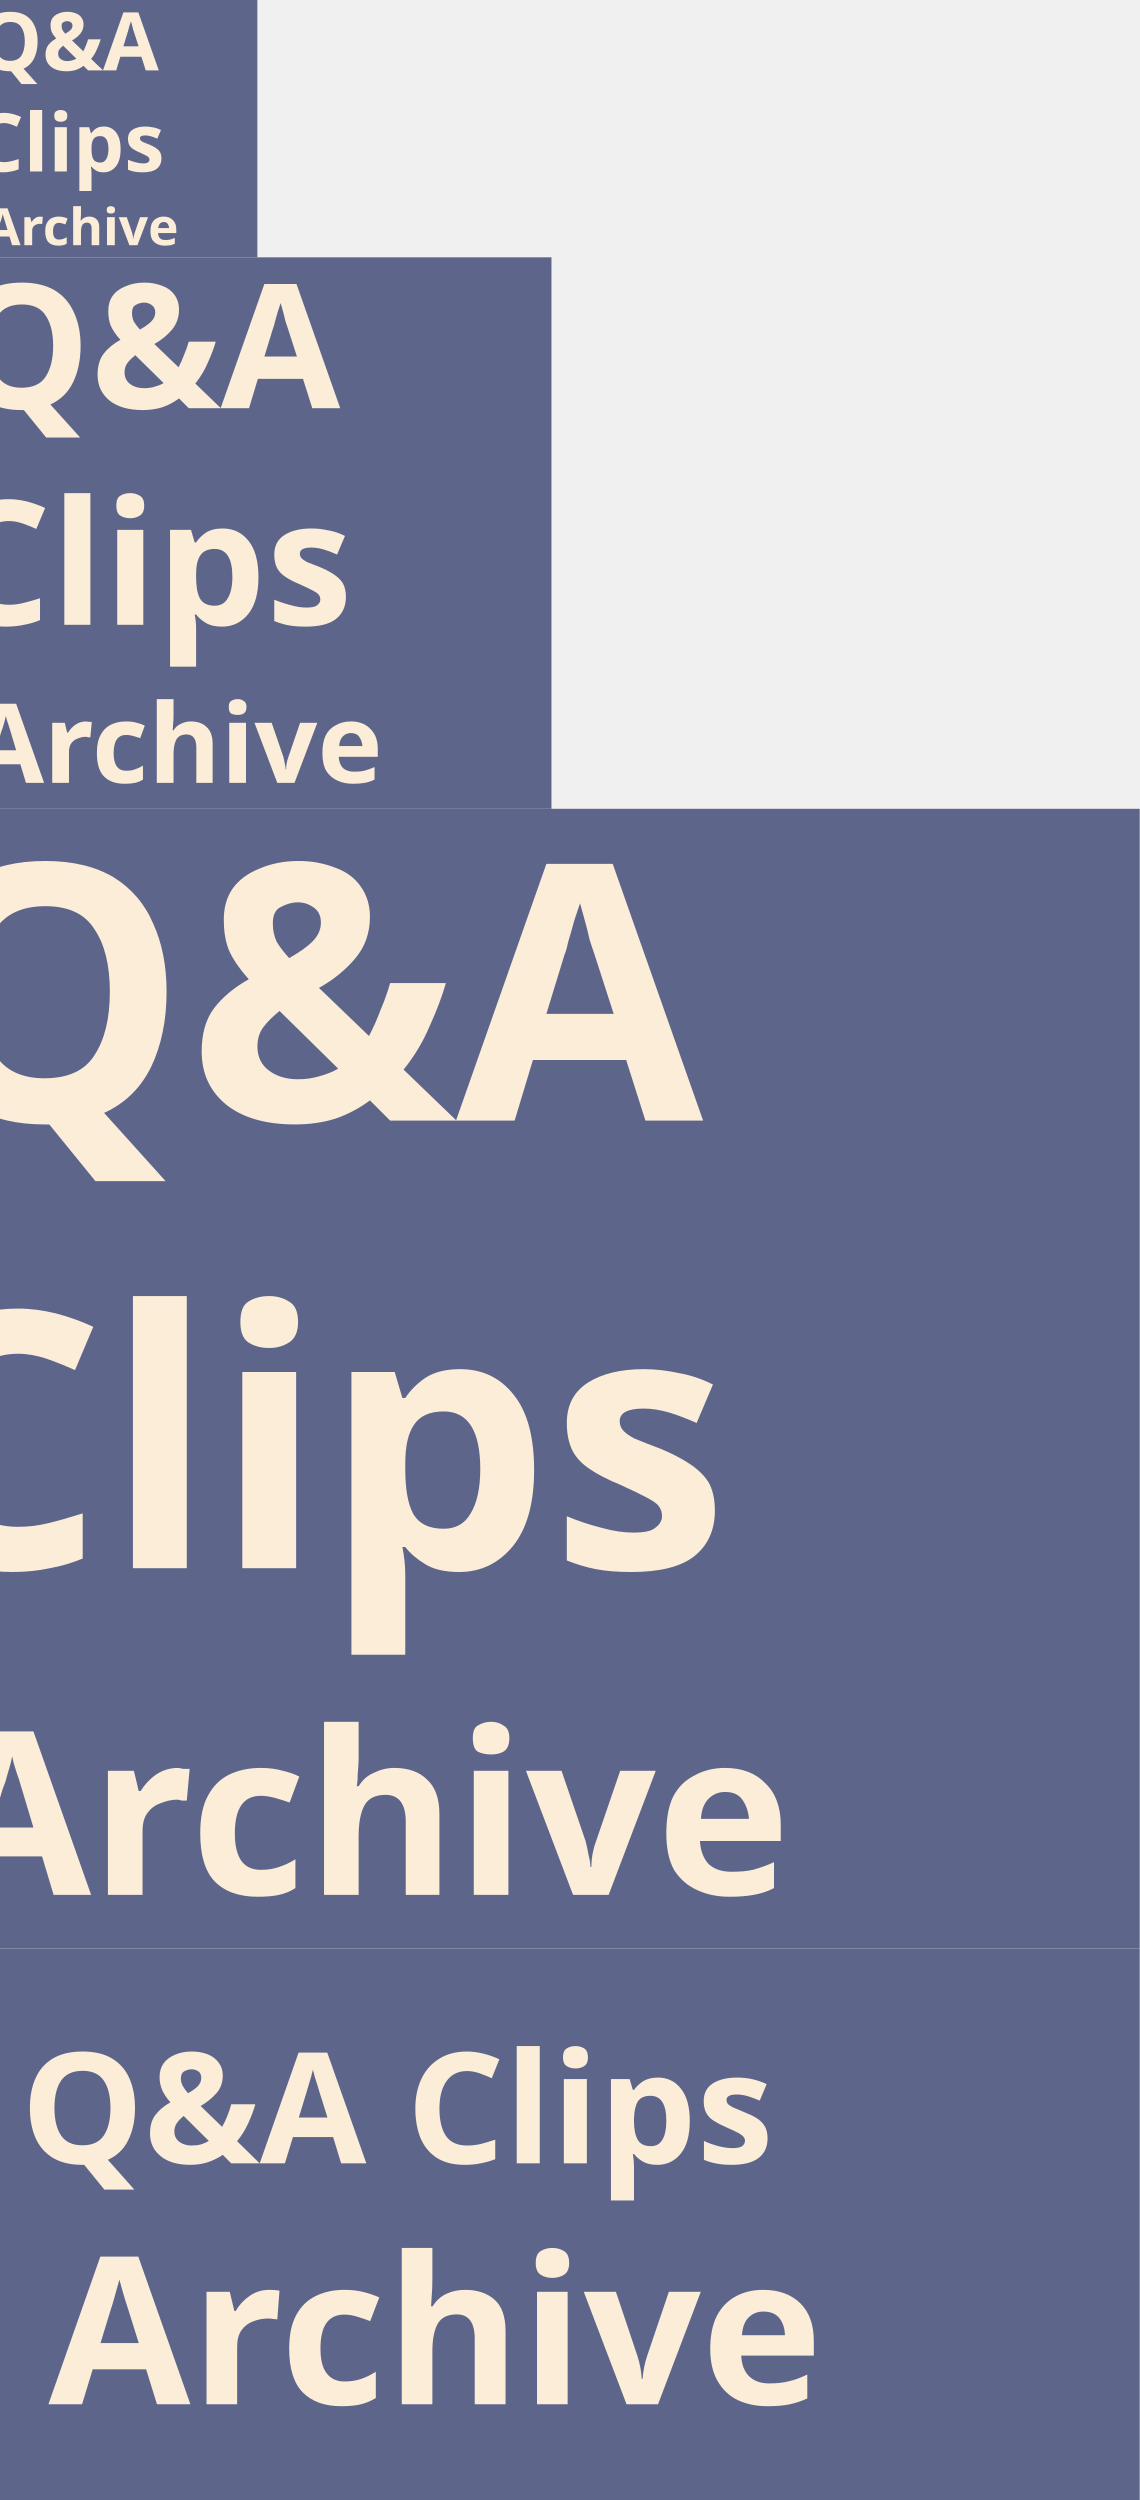
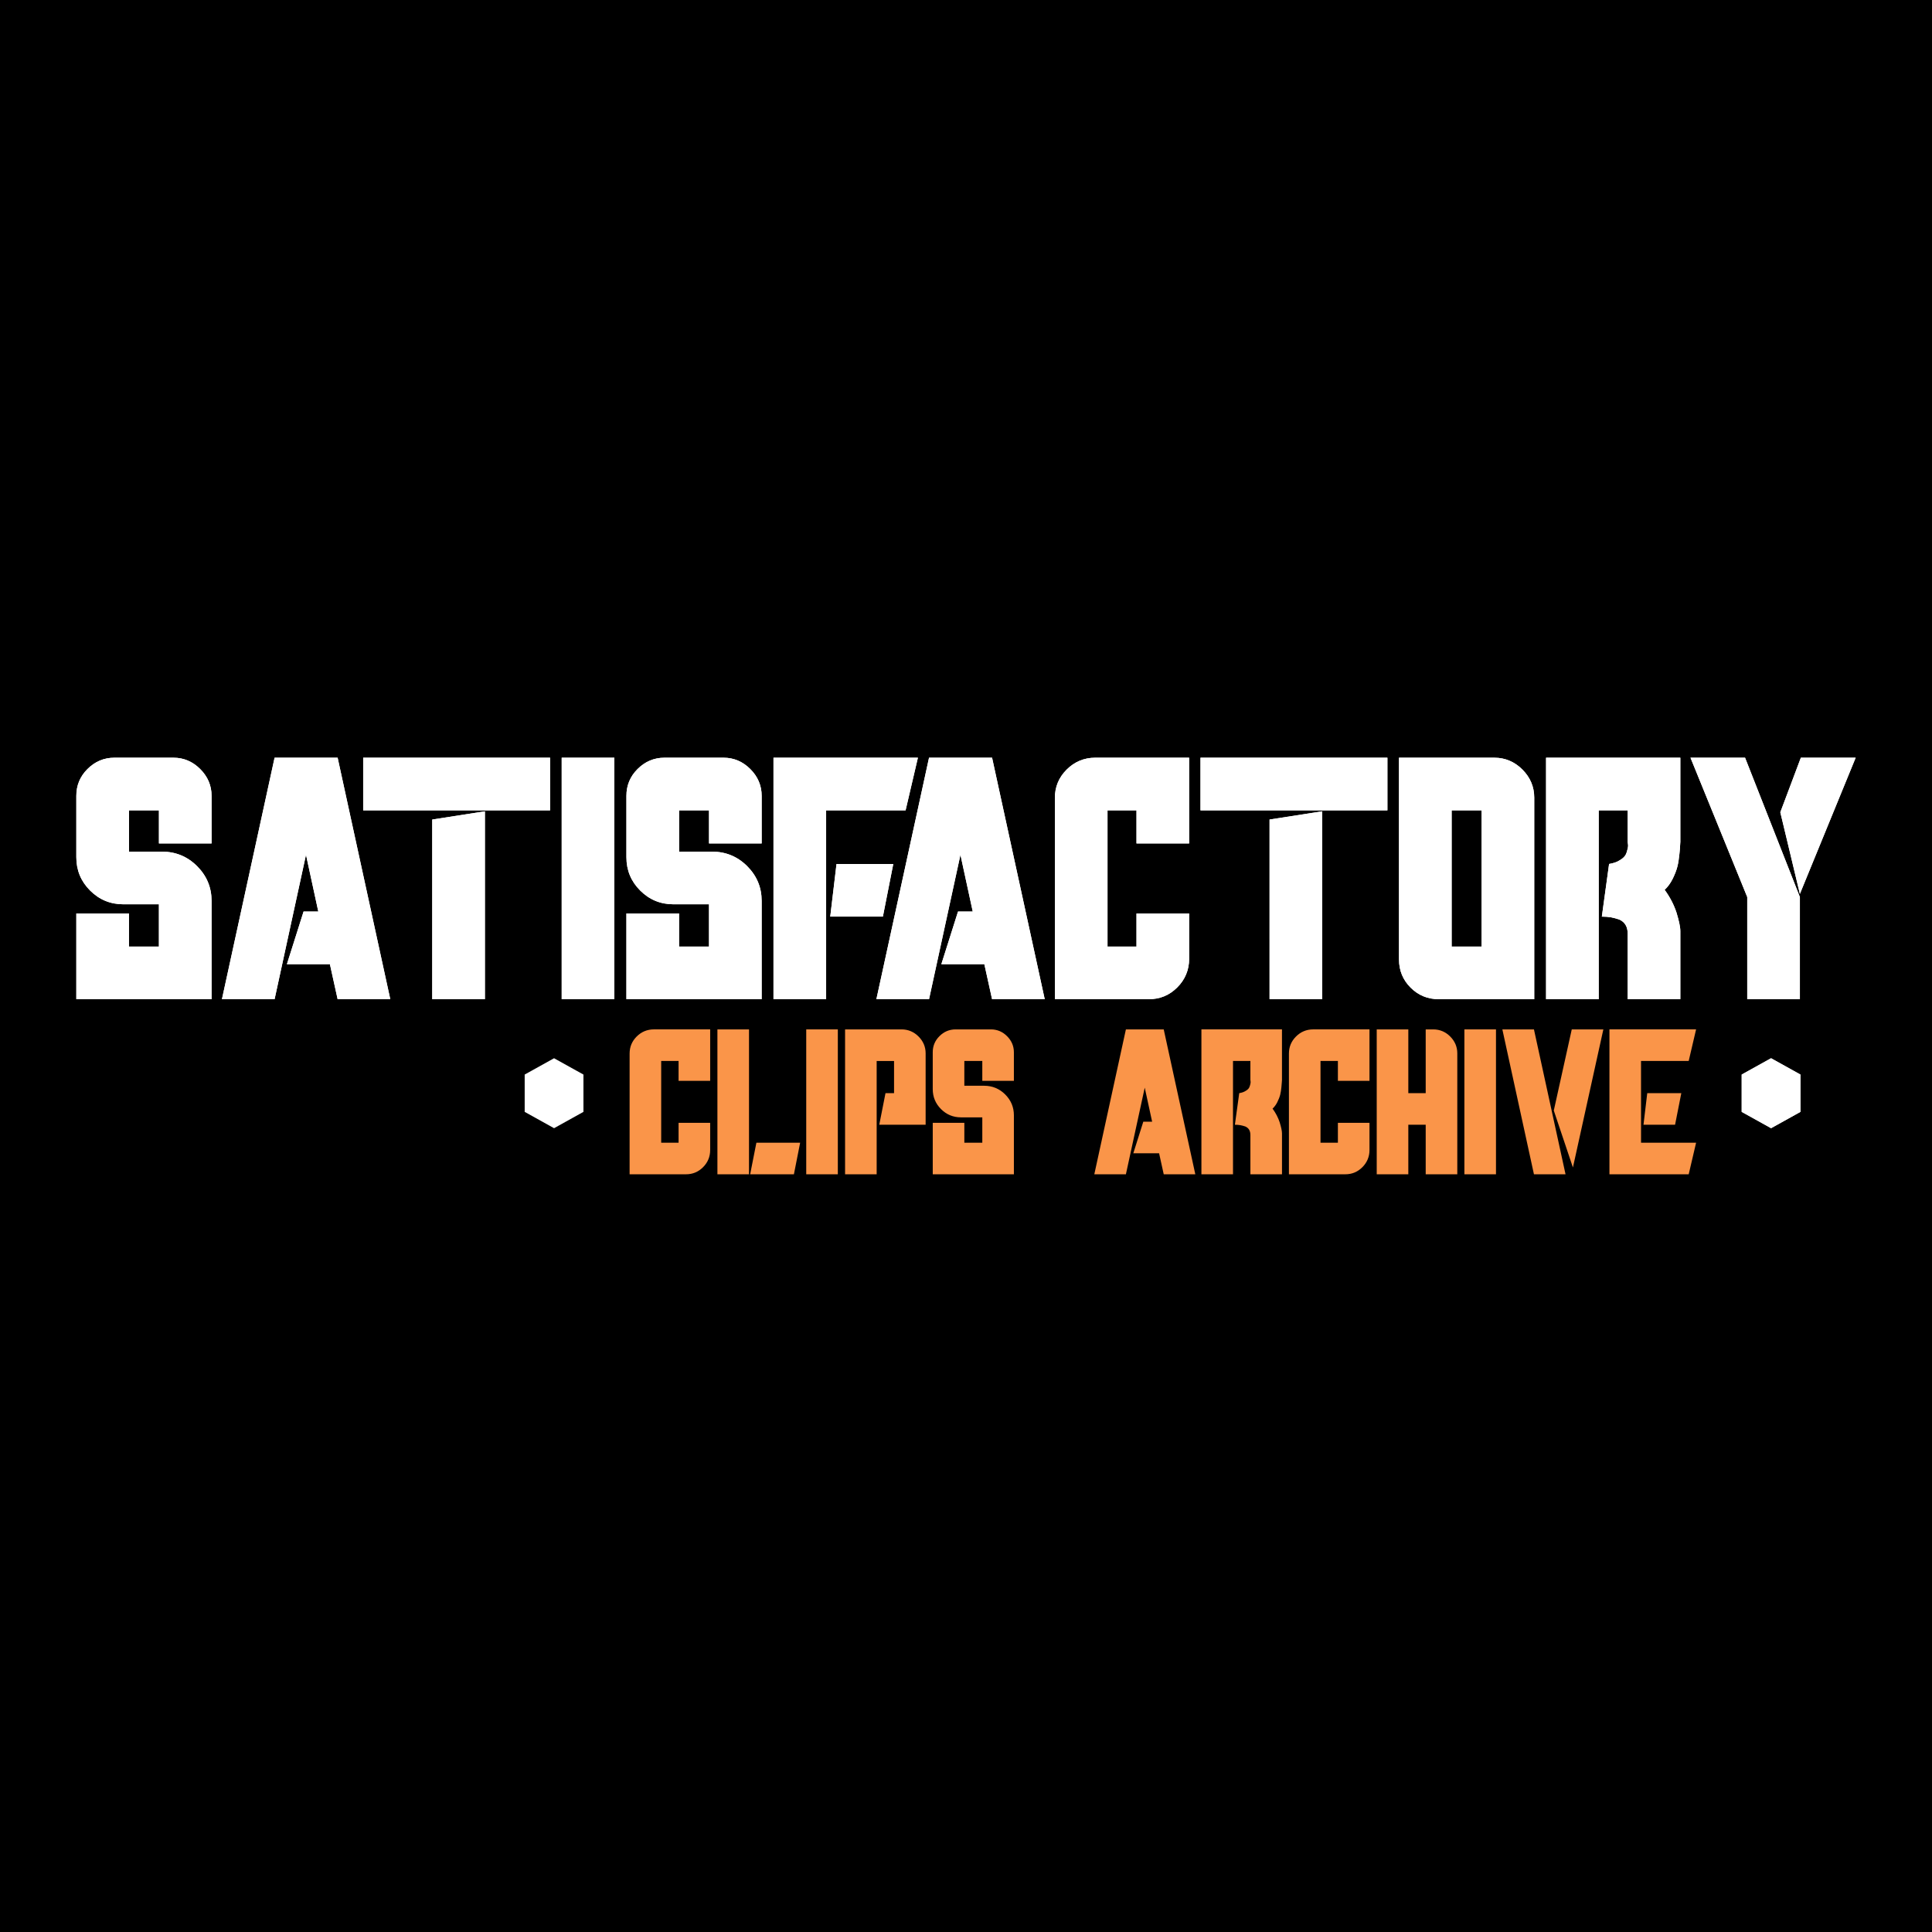
- <svg xmlns="http://www.w3.org/2000/svg" xmlns:xlink="http://www.w3.org/1999/xlink" width="310" height="680" viewBox="0 0 82.021 179.917" version="1.1" id="svg8">
+ <svg xmlns="http://www.w3.org/2000/svg" xmlns:xlink="http://www.w3.org/1999/xlink" width="800" height="800" viewBox="0 0 211.667 211.667" version="1.1" id="svg5">
  <defs id="defs2">
-     <rect x="0" y="0" width="211.667" height="211.667" id="rect856" />
-     <symbol id="g893">
-       <rect style="fill:#5d658b;fill-opacity:1;stroke-width:0.529;stroke-linecap:round;paint-order:markers stroke fill" id="rect846" width="18.521" height="18.521" x="0" y="0" />
-       <text xml:space="preserve" style="font-size:3.704px;line-height:1.25;font-family:Orbitron;-inkscape-font-specification:Orbitron;letter-spacing:0px;word-spacing:0px;fill:#fbedd8;fill-opacity:1;stroke-width:0.265" x="9.251" y="5.065" id="text882">
-         <tspan id="tspan880" x="9.251" y="5.065" style="font-style:normal;font-variant:normal;font-weight:900;font-stretch:normal;font-size:5.821px;font-family:Orbitron;-inkscape-font-specification:'Orbitron Heavy';text-align:center;text-anchor:middle;fill:#fbedd8;fill-opacity:1;stroke-width:0.265">Q&amp;A</tspan>
-         <tspan x="9.251" y="12.341" style="font-style:normal;font-variant:normal;font-weight:900;font-stretch:normal;font-size:5.821px;font-family:Orbitron;-inkscape-font-specification:'Orbitron Heavy';text-align:center;text-anchor:middle;fill:#fbedd8;fill-opacity:1;stroke-width:0.265" id="tspan884">Clips</tspan>
-         <tspan x="9.251" y="17.646" style="font-style:normal;font-variant:normal;font-weight:900;font-stretch:normal;font-size:3.704px;font-family:Orbitron;-inkscape-font-specification:'Orbitron Heavy';text-align:center;text-anchor:middle;fill:#fbedd8;fill-opacity:1;stroke-width:0.265" id="tspan886">Archive</tspan>
-       </text>
+     <symbol id="symbol26606">
+       <path d="M 18.998,83.013 H 12.542 c -1.164,0 -2.143,0.423 -2.963,1.244 -0.82,0.82 -1.217,1.799 -1.217,2.937 v 6.72 c 0,1.429 0.503,2.646 1.508,3.651 1.005,1.005 2.222,1.508 3.651,1.508 h 3.889 v 4.63 h -3.281 v -3.625 H 8.362 v 9.393 H 23.179 V 98.729 98.703 c 0,-1.482 -0.529,-2.752 -1.587,-3.81 -1.058,-1.058 -2.355,-1.587 -3.836,-1.587 h -3.625 v -4.524 h 3.281 v 3.625 h 5.768 V 87.193 c 0,-1.138 -0.423,-2.117 -1.244,-2.937 -0.82,-0.82 -1.799,-1.244 -2.937,-1.244 z" style="font-size:26.458px;-inkscape-font-specification:Satisfontory;fill:#ffffff;stroke-width:4.233;stroke-linejoin:bevel;paint-order:stroke markers fill" id="path25333" />
+     </symbol>
+     <symbol id="symbol30477">
+       <path d="m 42.758,109.471 -5.768,-26.458 H 35.852 31.222 30.084 l -5.768,26.458 h 5.768 l 3.44,-15.822 1.349,6.218 h -1.614 l -1.826,5.768 h 4.71 l 0.847,3.836 z" style="font-size:26.458px;-inkscape-font-specification:Satisfontory;fill:#ffffff;stroke-width:4.233;stroke-linejoin:bevel;paint-order:stroke markers fill" id="path25335" />
+     </symbol>
+     <symbol id="symbol30633">
+       <path d="M 47.357,109.471 H 53.124 V 88.887 l -5.768,0.9 z M 39.79,88.781 H 60.268 V 83.013 H 39.79 Z" style="font-size:26.458px;-inkscape-font-specification:Satisfontory;fill:#ffffff;stroke-width:4.233;stroke-linejoin:bevel;paint-order:stroke markers fill" id="path25337" />
+     </symbol>
+     <symbol id="symbol30831">
+       <path d="m 88.33,128.654 h 3.461 v -15.875 h -3.461 z" style="font-size:26.458px;fill:#fa9549;stroke-width:4.233" id="path26270" />
+     </symbol>
+     <symbol id="symbol31043">
+       <path d="m 77.805,118.414 v -5.636 h -6.175 c -0.73,0 -1.365,0.27 -1.873,0.778 -0.524,0.524 -0.778,1.143 -0.778,1.873 v 13.224 h 6.175 c 0.73,0 1.349,-0.254 1.873,-0.778 0.508,-0.508 0.778,-1.143 0.778,-1.873 v -2.985 h -3.461 v 2.175 h -1.905 v -8.954 h 1.905 v 2.175 z" style="font-size:26.458px;fill:#fa9549;stroke-width:4.233" id="path26266" />
+     </symbol>
+     <symbol id="symbol31283">
+       <path d="m 63.921,117.727 v 4.088 l -3.219,1.788 -3.219,-1.788 v -4.088 l 3.219,-1.788 z" style="font-size:26.458px;-inkscape-font-specification:Satisfontory;fill:#ffffff;stroke-width:4.233;stroke-linejoin:bevel;paint-order:stroke markers fill" id="path26264" />
    </symbol>
  </defs>
  <g id="layer1">
-     <circle style="fill:#5d658b;fill-opacity:1;stroke:none;stroke-width:1.058;stroke-linecap:round;paint-order:markers stroke fill" id="path852" cx="216.58" cy="104.699" r="105.833" />
-     <text xml:space="preserve" style="font-size:32.507px;line-height:1;font-family:Orbitron;-inkscape-font-specification:Orbitron;letter-spacing:0px;word-spacing:0px;fill:#fbedd8;fill-opacity:1;stroke:none;stroke-width:0.529;stroke-miterlimit:4;stroke-dasharray:none;stroke-opacity:1" x="214.13" y="84.566" id="text844">
-       <tspan id="tspan842" x="214.13" y="84.566" style="font-style:normal;font-variant:normal;font-weight:900;font-stretch:normal;font-size:52.011px;font-family:Orbitron;-inkscape-font-specification:'Orbitron Heavy';text-align:center;text-anchor:middle;fill:#fbedd8;fill-opacity:1;stroke:none;stroke-width:0.529;stroke-miterlimit:4;stroke-dasharray:none;stroke-opacity:1">Q&amp;A</tspan>
-       <tspan x="214.13" y="136.578" style="font-style:normal;font-variant:normal;font-weight:900;font-stretch:normal;font-size:52.011px;font-family:Orbitron;-inkscape-font-specification:'Orbitron Heavy';text-align:center;text-anchor:middle;fill:#fbedd8;fill-opacity:1;stroke:none;stroke-width:0.529;stroke-miterlimit:4;stroke-dasharray:none;stroke-opacity:1" id="tspan846">Clips</tspan>
-       <tspan x="214.13" y="172.864" style="font-style:normal;font-variant:normal;font-weight:900;font-stretch:normal;font-family:Orbitron;-inkscape-font-specification:'Orbitron Heavy';text-align:center;text-anchor:middle;fill:#fbedd8;fill-opacity:1;stroke:none;stroke-width:0.529;stroke-miterlimit:4;stroke-dasharray:none;stroke-opacity:1" id="tspan848">Archive</tspan>
-     </text>
-     <text xml:space="preserve" style="font-size:10.583px;line-height:1.25;font-family:Orbitron;-inkscape-font-specification:Orbitron;letter-spacing:0px;word-spacing:0px;stroke-width:0.265" x="4.762" y="6.35" id="text874">
-       <tspan id="tspan872" x="4.762" y="6.35" style="stroke-width:0.265" />
-     </text>
-     <use xlink:href="#g893" id="use902">
-       </use>
-     <use xlink:href="#g893" id="use924" x="0" y="0" width="100%" height="100%" transform="matrix(2.142857,0,0,2.142857,0,18.52083)" style="stroke-width:0.467">
-       </use>
-     <use xlink:href="#g893" id="use952" x="0" y="0" width="100%" height="100%" transform="matrix(4.428571,0,0,4.428571,0,58.20833)" style="stroke-width:0.226">
-       </use>
-     <g id="g978">
-       <rect style="fill:#5d658b;fill-opacity:1;stroke-width:0.529;stroke-linecap:round;paint-order:markers stroke fill" id="rect966" width="82.021" height="39.688" x="0" y="140.229" />
-       <text xml:space="preserve" style="font-size:10.583px;line-height:1.25;font-family:Orbitron;-inkscape-font-specification:Orbitron;letter-spacing:0px;word-spacing:0px;fill:#fbedd8;fill-opacity:1;stroke-width:0.265" x="40.973" y="155.687" id="text970">
-         <tspan id="tspan968" x="40.973" y="155.687" style="font-style:normal;font-variant:normal;font-weight:900;font-stretch:normal;font-size:11.113px;font-family:Orbitron;-inkscape-font-specification:'Orbitron Heavy';text-align:center;text-anchor:middle;fill:#fbedd8;fill-opacity:1;stroke-width:0.265">Q&amp;A Clips</tspan>
-         <tspan x="40.973" y="173.027" style="font-style:normal;font-variant:normal;font-weight:900;font-stretch:normal;font-size:14.817px;font-family:Orbitron;-inkscape-font-specification:'Orbitron Heavy';text-align:center;text-anchor:middle;fill:#fbedd8;fill-opacity:1;stroke-width:0.265" id="tspan972">Archive</tspan>
-       </text>
+     <rect style="fill:#000000;fill-opacity:1;stroke-width:4.593;stroke-linejoin:bevel;paint-order:stroke markers fill" id="rect31802" width="211.667" height="211.667" x="-8.8817842e-16" y="-8.8817842e-16" />
+     <g id="text62523" style="font-size:10.583px;stroke-width:0.265" />
+     <path style="fill:#000000;fill-opacity:1;stroke:none;stroke-width:0.265px;stroke-linecap:butt;stroke-linejoin:miter;stroke-opacity:1" d="M 7.039,110.794 V 98.756 h 2.646 L 7.039,96.11 V 84.336 l 2.646,-2.646 H 204.628 l -6.112,16.589 V 129.977 H 54.715 v -19.182 z" id="path47485" />
+     <g aria-label="Satisfactory  " id="text1023" style="font-size:26.458px;stroke-width:4.233">
+       <path d="m 18.998,83.013 h -6.456 c -1.164,0 -2.143,0.423 -2.963,1.244 -0.82,0.82 -1.217,1.799 -1.217,2.937 v 6.72 c 0,1.429 0.503,2.646 1.508,3.651 1.005,1.005 2.222,1.508 3.651,1.508 h 3.889 v 4.63 h -3.281 v -3.625 H 8.362 v 9.393 H 23.179 v -10.742 -0.026 c 0,-1.482 -0.529,-2.752 -1.587,-3.81 -1.058,-1.058 -2.355,-1.587 -3.836,-1.587 h -3.625 v -4.524 h 3.281 v 3.625 h 5.768 v -5.212 c 0,-1.138 -0.423,-2.117 -1.244,-2.937 -0.82,-0.82 -1.799,-1.244 -2.937,-1.244 z" style="-inkscape-font-specification:Satisfontory;fill:#ffffff;stroke-linejoin:bevel;paint-order:stroke markers fill" id="path26345" />
+       <path d="m 42.758,109.471 -5.768,-26.458 h -1.138 -4.63 -1.138 l -5.768,26.458 h 5.768 l 3.44,-15.822 1.349,6.218 h -1.614 l -1.826,5.768 h 4.71 l 0.847,3.836 z" style="-inkscape-font-specification:Satisfontory;fill:#ffffff;stroke-linejoin:bevel;paint-order:stroke markers fill" id="path26347" />
+       <path d="m 47.357,109.471 h 5.768 V 88.887 l -5.768,0.9 z M 39.79,88.781 H 60.268 V 83.013 H 39.79 Z" style="-inkscape-font-specification:Satisfontory;fill:#ffffff;stroke-linejoin:bevel;paint-order:stroke markers fill" id="path26349" />
+       <path d="m 61.538,109.471 h 5.768 v -26.458 h -5.768 z" style="-inkscape-font-specification:Satisfontory;fill:#ffffff;stroke-linejoin:bevel;paint-order:stroke markers fill" id="path26351" />
+       <path d="m 79.265,83.013 h -6.456 c -1.164,0 -2.143,0.423 -2.963,1.244 -0.82,0.82 -1.217,1.799 -1.217,2.937 v 6.72 c 0,1.429 0.503,2.646 1.508,3.651 1.005,1.005 2.222,1.508 3.651,1.508 h 3.889 v 4.63 h -3.281 v -3.625 h -5.768 v 9.393 h 14.817 v -10.742 -0.026 c 0,-1.482 -0.529,-2.752 -1.587,-3.81 -1.058,-1.058 -2.355,-1.587 -3.836,-1.587 h -3.625 v -4.524 h 3.281 v 3.625 h 5.768 v -5.212 c 0,-1.138 -0.423,-2.117 -1.244,-2.937 -0.82,-0.82 -1.799,-1.244 -2.937,-1.244 z" style="-inkscape-font-specification:Satisfontory;fill:#ffffff;stroke-linejoin:bevel;paint-order:stroke markers fill" id="path26353" />
+       <path d="m 90.51,83.013 h -3.387 -2.381 v 26.458 h 5.768 V 88.781 h 8.705 l 1.349,-5.768 z m 0.45,17.41 h 5.768 l 1.138,-5.768 h -6.218 z" style="-inkscape-font-specification:Satisfontory;fill:#ffffff;stroke-linejoin:bevel;paint-order:stroke markers fill" id="path26355" />
+       <path d="m 114.458,109.471 -5.768,-26.458 h -1.138 -4.63 -1.138 l -5.768,26.458 h 5.768 l 3.44,-15.822 1.349,6.218 h -1.614 l -1.826,5.768 h 4.71 l 0.847,3.836 z" style="-inkscape-font-specification:Satisfontory;fill:#ffffff;stroke-linejoin:bevel;paint-order:stroke markers fill" id="path26357" />
+       <path d="M 130.28,92.406 V 83.013 h -10.292 c -1.217,0 -2.275,0.45 -3.122,1.296 -0.873,0.873 -1.296,1.905 -1.296,3.122 v 22.04 h 10.292 c 1.217,0 2.249,-0.423 3.122,-1.296 0.847,-0.847 1.296,-1.905 1.296,-3.122 v -4.974 h -5.768 v 3.625 h -3.175 V 88.781 h 3.175 v 3.625 z" style="-inkscape-font-specification:Satisfontory;fill:#ffffff;stroke-linejoin:bevel;paint-order:stroke markers fill" id="path26359" />
+       <path d="m 139.091,109.471 h 5.768 V 88.887 l -5.768,0.9 z m -7.567,-20.69 h 20.479 V 83.013 h -20.479 z" style="-inkscape-font-specification:Satisfontory;fill:#ffffff;stroke-linejoin:bevel;paint-order:stroke markers fill" id="path26361" />
+       <path d="m 163.723,83.013 h -10.451 v 22.093 c 0,1.217 0.423,2.249 1.27,3.096 0.847,0.847 1.879,1.27 3.096,1.27 h 10.451 V 87.379 c 0,-1.191 -0.45,-2.222 -1.296,-3.069 -0.847,-0.847 -1.879,-1.296 -3.069,-1.296 z m -4.683,20.69 V 88.781 h 3.281 v 14.922 z" style="-inkscape-font-specification:Satisfontory;fill:#ffffff;stroke-linejoin:bevel;paint-order:stroke markers fill" id="path26363" />
+       <path d="m 182.376,97.486 c 0.344,-0.318 0.635,-0.714 0.873,-1.191 0.238,-0.476 0.423,-0.952 0.529,-1.376 0.106,-0.423 0.159,-0.847 0.212,-1.323 0.053,-0.476 0.079,-0.794 0.079,-0.952 0,-0.159 0.026,-0.291 0.026,-0.397 V 83.013 H 169.385 v 26.458 h 5.768 V 88.781 h 3.175 v 3.466 l 0.026,0.212 c 0.026,0.132 0.026,0.291 -0.026,0.503 -0.053,0.212 -0.106,0.45 -0.212,0.661 -0.106,0.212 -0.318,0.423 -0.635,0.609 -0.318,0.212 -0.714,0.344 -1.191,0.423 l -0.794,5.768 c 0.37,0 0.714,0.026 1.005,0.079 0.291,0.053 0.582,0.132 0.9,0.238 0.291,0.132 0.529,0.318 0.688,0.582 0.159,0.265 0.238,0.582 0.238,0.979 v 7.17 h 5.768 v -6.72 -0.741 c 0,-0.476 -0.159,-1.164 -0.423,-2.037 -0.291,-0.873 -0.714,-1.693 -1.296,-2.487 z" style="-inkscape-font-specification:Satisfontory;fill:#ffffff;stroke-linejoin:bevel;paint-order:stroke markers fill" id="path26365" />
+       <path d="m 185.207,83.013 6.218,15.266 v 11.192 h 5.768 V 98.279 L 191.187,83.013 Z m 12.091,0 -2.249,5.98 2.143,8.943 6.112,-14.922 z" style="-inkscape-font-specification:Satisfontory;fill:#ffffff;stroke-linejoin:bevel;paint-order:stroke markers fill" id="path26367" />
    </g>
+     <path d="m 61.538,109.471 h 5.768 v -26.458 h -5.768 z" style="font-size:26.458px;-inkscape-font-specification:Satisfontory;fill:#ffffff;stroke-width:4.233;stroke-linejoin:bevel;paint-order:stroke markers fill" id="path25339" />
+     <use xlink:href="#symbol26606" id="use26621" x="0" y="0" width="100%" height="100%" transform="translate(60.26713)" />
+     <path d="m 90.51,83.013 h -3.387 -2.381 v 26.458 h 5.768 V 88.781 h 8.705 l 1.349,-5.768 z m 0.45,17.41 h 5.768 l 1.138,-5.768 h -6.218 z" style="font-size:26.458px;-inkscape-font-specification:Satisfontory;fill:#ffffff;stroke-width:4.233;stroke-linejoin:bevel;paint-order:stroke markers fill" id="path25343" />
+     <use xlink:href="#symbol30477" id="use30494" x="0" y="0" width="100%" height="100%" transform="translate(71.70044)" />
+     <path d="M 130.28,92.406 V 83.013 h -10.292 c -1.217,0 -2.275,0.45 -3.122,1.296 -0.873,0.873 -1.296,1.905 -1.296,3.122 v 22.04 h 10.292 c 1.217,0 2.249,-0.423 3.122,-1.296 0.847,-0.847 1.296,-1.905 1.296,-3.122 v -4.974 h -5.768 v 3.625 h -3.175 V 88.781 h 3.175 v 3.625 z" style="font-size:26.458px;-inkscape-font-specification:Satisfontory;fill:#ffffff;stroke-width:4.233;stroke-linejoin:bevel;paint-order:stroke markers fill" id="path25347" />
+     <use xlink:href="#symbol30633" id="use30652" x="0" y="0" width="100%" height="100%" transform="translate(91.73412)" />
+     <path d="m 163.723,83.013 h -10.451 v 22.093 c 0,1.217 0.423,2.249 1.27,3.096 0.847,0.847 1.879,1.27 3.096,1.27 h 10.451 V 87.379 c 0,-1.191 -0.45,-2.222 -1.296,-3.069 -0.847,-0.847 -1.879,-1.296 -3.069,-1.296 z m -4.683,20.69 V 88.781 h 3.281 v 14.922 z" style="font-size:26.458px;-inkscape-font-specification:Satisfontory;fill:#ffffff;stroke-width:4.233;stroke-linejoin:bevel;paint-order:stroke markers fill" id="path25351" />
+     <path d="m 182.376,97.486 c 0.344,-0.318 0.635,-0.714 0.873,-1.191 0.238,-0.476 0.423,-0.952 0.529,-1.376 0.106,-0.423 0.159,-0.847 0.212,-1.323 0.053,-0.476 0.079,-0.794 0.079,-0.952 0,-0.159 0.026,-0.291 0.026,-0.397 V 83.013 h -14.711 v 26.458 h 5.768 V 88.781 h 3.175 v 3.466 l 0.026,0.212 c 0.026,0.132 0.026,0.291 -0.026,0.503 -0.053,0.212 -0.106,0.45 -0.212,0.661 -0.106,0.212 -0.318,0.423 -0.635,0.609 -0.318,0.212 -0.714,0.344 -1.191,0.423 l -0.794,5.768 c 0.37,0 0.714,0.026 1.005,0.079 0.291,0.053 0.582,0.132 0.9,0.238 0.291,0.132 0.529,0.318 0.688,0.582 0.159,0.265 0.238,0.582 0.238,0.979 v 7.17 h 5.768 v -6.72 -0.741 c 0,-0.476 -0.159,-1.164 -0.423,-2.037 -0.291,-0.873 -0.714,-1.693 -1.296,-2.487 z" style="font-size:26.458px;-inkscape-font-specification:Satisfontory;fill:#ffffff;stroke-width:4.233;stroke-linejoin:bevel;paint-order:stroke markers fill" id="path25353" />
+     <path d="m 185.207,83.013 6.218,15.266 v 11.192 h 5.768 V 98.279 L 191.187,83.013 Z m 12.091,0 -2.249,5.98 2.143,8.943 6.112,-14.922 z" style="font-size:26.458px;-inkscape-font-specification:Satisfontory;fill:#ffffff;stroke-width:4.233;stroke-linejoin:bevel;paint-order:stroke markers fill" id="path25355" />
+     <path d="m 78.599,128.654 h 3.461 v -15.875 h -3.461 z m 4.27,-3.461 -0.683,3.461 h 4.794 l 0.683,-3.461 z" style="font-size:26.458px;fill:#fa9549;stroke-width:4.233" id="path26268" />
+     <path d="m 98.776,112.779 h -6.191 v 15.875 h 3.461 v -12.414 h 1.905 v 3.524 h -0.937 l -0.683,3.461 h 5.08 V 115.398 c 0,-0.714 -0.27,-1.333 -0.778,-1.841 -0.508,-0.508 -1.127,-0.778 -1.857,-0.778 z" style="font-size:26.458px;fill:#fa9549;stroke-width:4.233" id="path26272" />
+     <path d="m 108.571,112.779 h -3.873 c -0.699,0 -1.286,0.254 -1.778,0.746 -0.492,0.492 -0.73,1.079 -0.73,1.762 v 4.032 c 0,0.857 0.302,1.587 0.905,2.191 0.603,0.603 1.333,0.905 2.191,0.905 h 2.334 v 2.778 h -1.968 V 123.018 h -3.461 v 5.636 h 8.89 v -6.445 -0.016 c 0,-0.889 -0.318,-1.651 -0.953,-2.286 -0.635,-0.635 -1.413,-0.953 -2.302,-0.953 h -2.175 v -2.715 h 1.968 v 2.175 h 3.461 v -3.127 c 0,-0.683 -0.254,-1.27 -0.746,-1.762 -0.492,-0.492 -1.079,-0.746 -1.762,-0.746 z" style="font-size:26.458px;fill:#fa9549;stroke-width:4.233" id="path26274" />
+     <path d="m 130.957,128.654 -3.461,-15.875 h -0.683 -2.778 -0.683 l -3.461,15.875 h 3.461 l 2.064,-9.493 0.81,3.731 h -0.968 l -1.095,3.461 h 2.826 l 0.508,2.302 z" style="font-size:26.458px;fill:#fa9549;stroke-width:4.233" id="path26276" />
+     <path d="m 139.418,121.462 c 0.206,-0.191 0.381,-0.429 0.524,-0.714 0.143,-0.286 0.254,-0.572 0.318,-0.826 0.064,-0.254 0.095,-0.508 0.127,-0.794 0.032,-0.286 0.048,-0.476 0.048,-0.572 0,-0.095 0.016,-0.175 0.016,-0.238 v -5.54 h -8.826 v 15.875 h 3.461 v -12.414 h 1.905 v 2.08 l 0.016,0.127 c 0.016,0.079 0.016,0.175 -0.016,0.302 -0.032,0.127 -0.064,0.27 -0.127,0.397 -0.064,0.127 -0.191,0.254 -0.381,0.365 -0.191,0.127 -0.429,0.206 -0.714,0.254 l -0.476,3.461 c 0.222,0 0.429,0.016 0.603,0.048 0.175,0.032 0.349,0.079 0.54,0.143 0.175,0.079 0.318,0.191 0.413,0.349 0.095,0.159 0.143,0.349 0.143,0.587 v 4.302 h 3.461 v -4.032 -0.445 c 0,-0.286 -0.095,-0.699 -0.254,-1.222 -0.175,-0.524 -0.429,-1.016 -0.778,-1.492 z" style="font-size:26.458px;fill:#fa9549;stroke-width:4.233" id="path26278" />
+     <use xlink:href="#symbol31043" id="use31066" x="0" y="0" width="100%" height="100%" transform="translate(72.23372)" />
+     <path d="m 157.024,112.779 h -0.826 v 6.985 h -1.905 v -6.985 h -3.461 v 15.875 h 3.461 v -5.429 h 1.905 v 5.429 h 3.461 V 115.398 c 0,-0.714 -0.27,-1.333 -0.778,-1.841 -0.508,-0.508 -1.127,-0.778 -1.857,-0.778 z" style="font-size:26.458px;fill:#fa9549;stroke-width:4.233" id="path26282" />
+     <use xlink:href="#symbol30831" id="use30852" x="0" y="0" width="100%" height="100%" transform="translate(72.10673)" />
+     <path d="m 172.2,112.779 -1.968,8.89 2.095,6.239 3.334,-15.129 z m -7.604,0 3.461,15.875 h 3.461 l -3.461,-15.875 z" style="font-size:26.458px;fill:#fa9549;stroke-width:4.233" id="path26286" />
+     <path d="m 179.788,116.239 h 5.223 l 0.81,-3.461 h -6.032 -2.032 -1.429 v 15.875 h 1.429 2.032 5.223 l 0.81,-3.461 h -6.032 z m 3.731,6.985 0.683,-3.461 h -3.731 l -0.413,3.461 z" style="font-size:26.458px;fill:#fa9549;stroke-width:4.233" id="path26288" />
+     <use xlink:href="#symbol31283" id="use31308" x="0" y="0" width="100%" height="100%" transform="translate(133.3325)" />
+     <path d="m 197.254,117.727 v 4.088 l -3.219,1.788 -3.219,-1.788 v -4.088 l 3.219,-1.788 z" id="path26290" style="font-size:26.458px;stroke-width:4.233;fill:#ffffff" />
+     <use xlink:href="#symbol26606" id="use26609" />
+     <use xlink:href="#symbol30477" id="use30480" />
+     <use xlink:href="#symbol30633" id="use30636" />
+     <use xlink:href="#symbol30831" id="use30834" />
+     <use xlink:href="#symbol31043" id="use31046" />
+     <use xlink:href="#symbol31283" id="use31286" />
  </g>
</svg>
